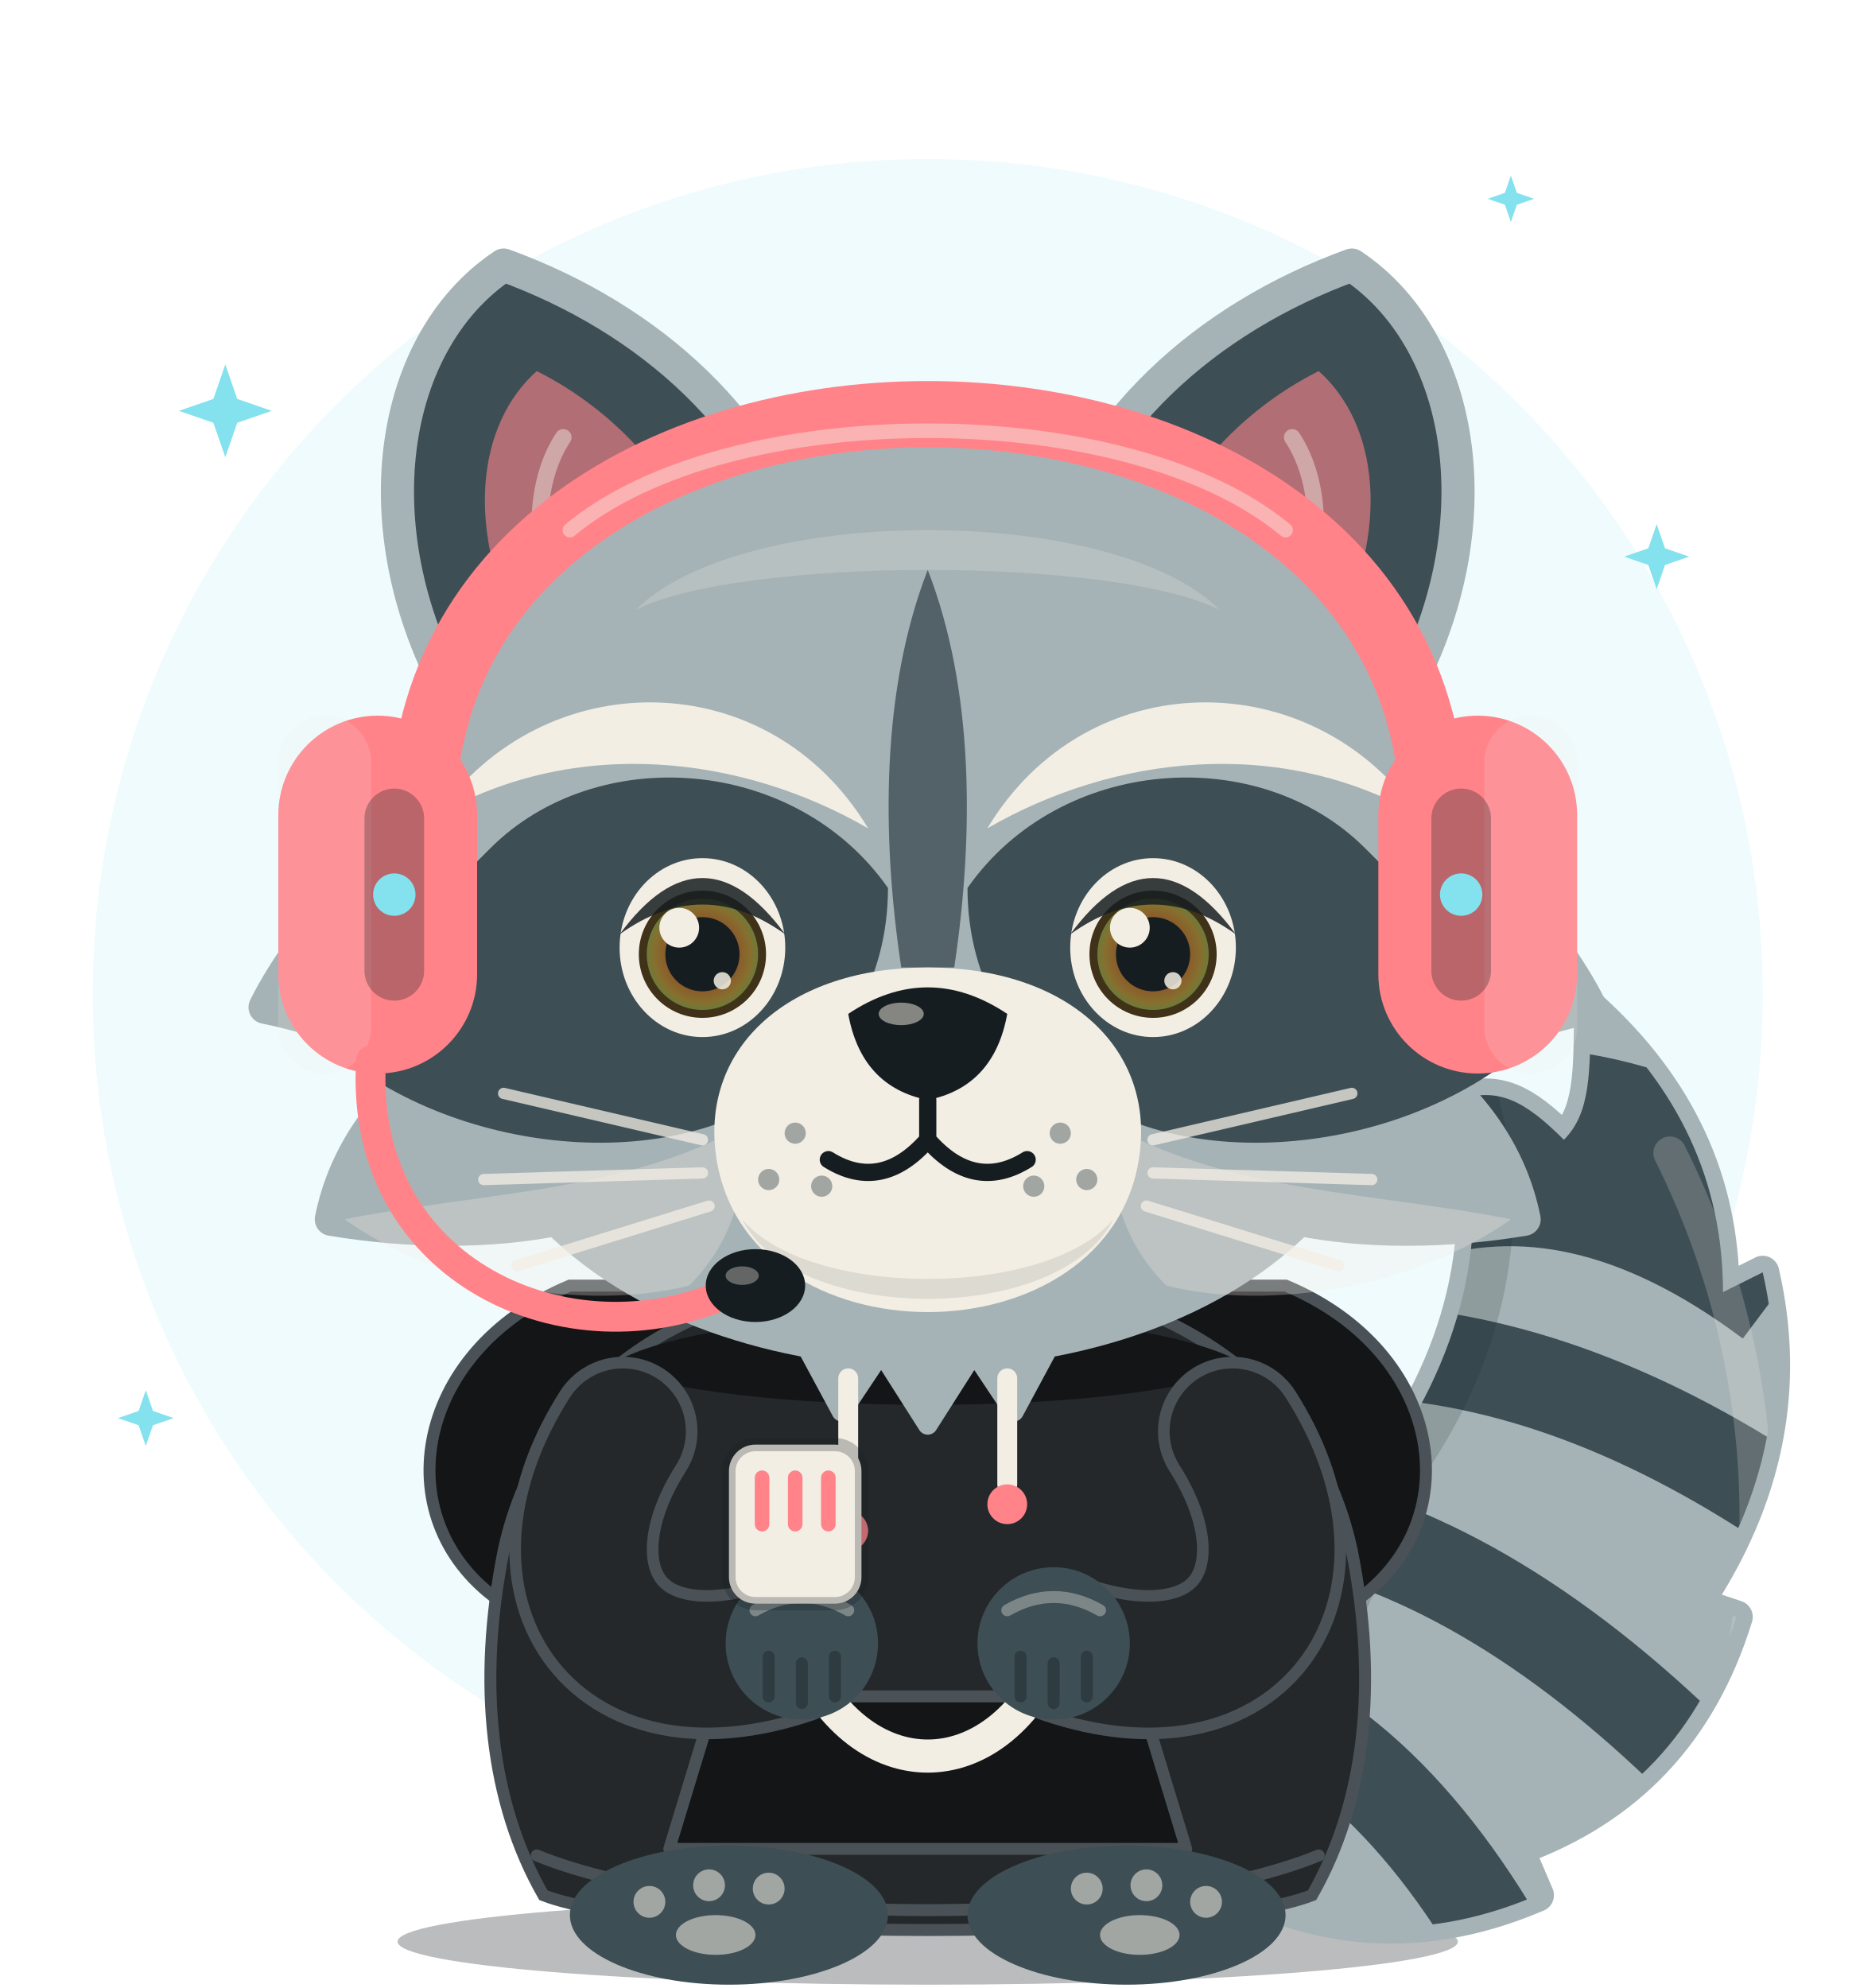
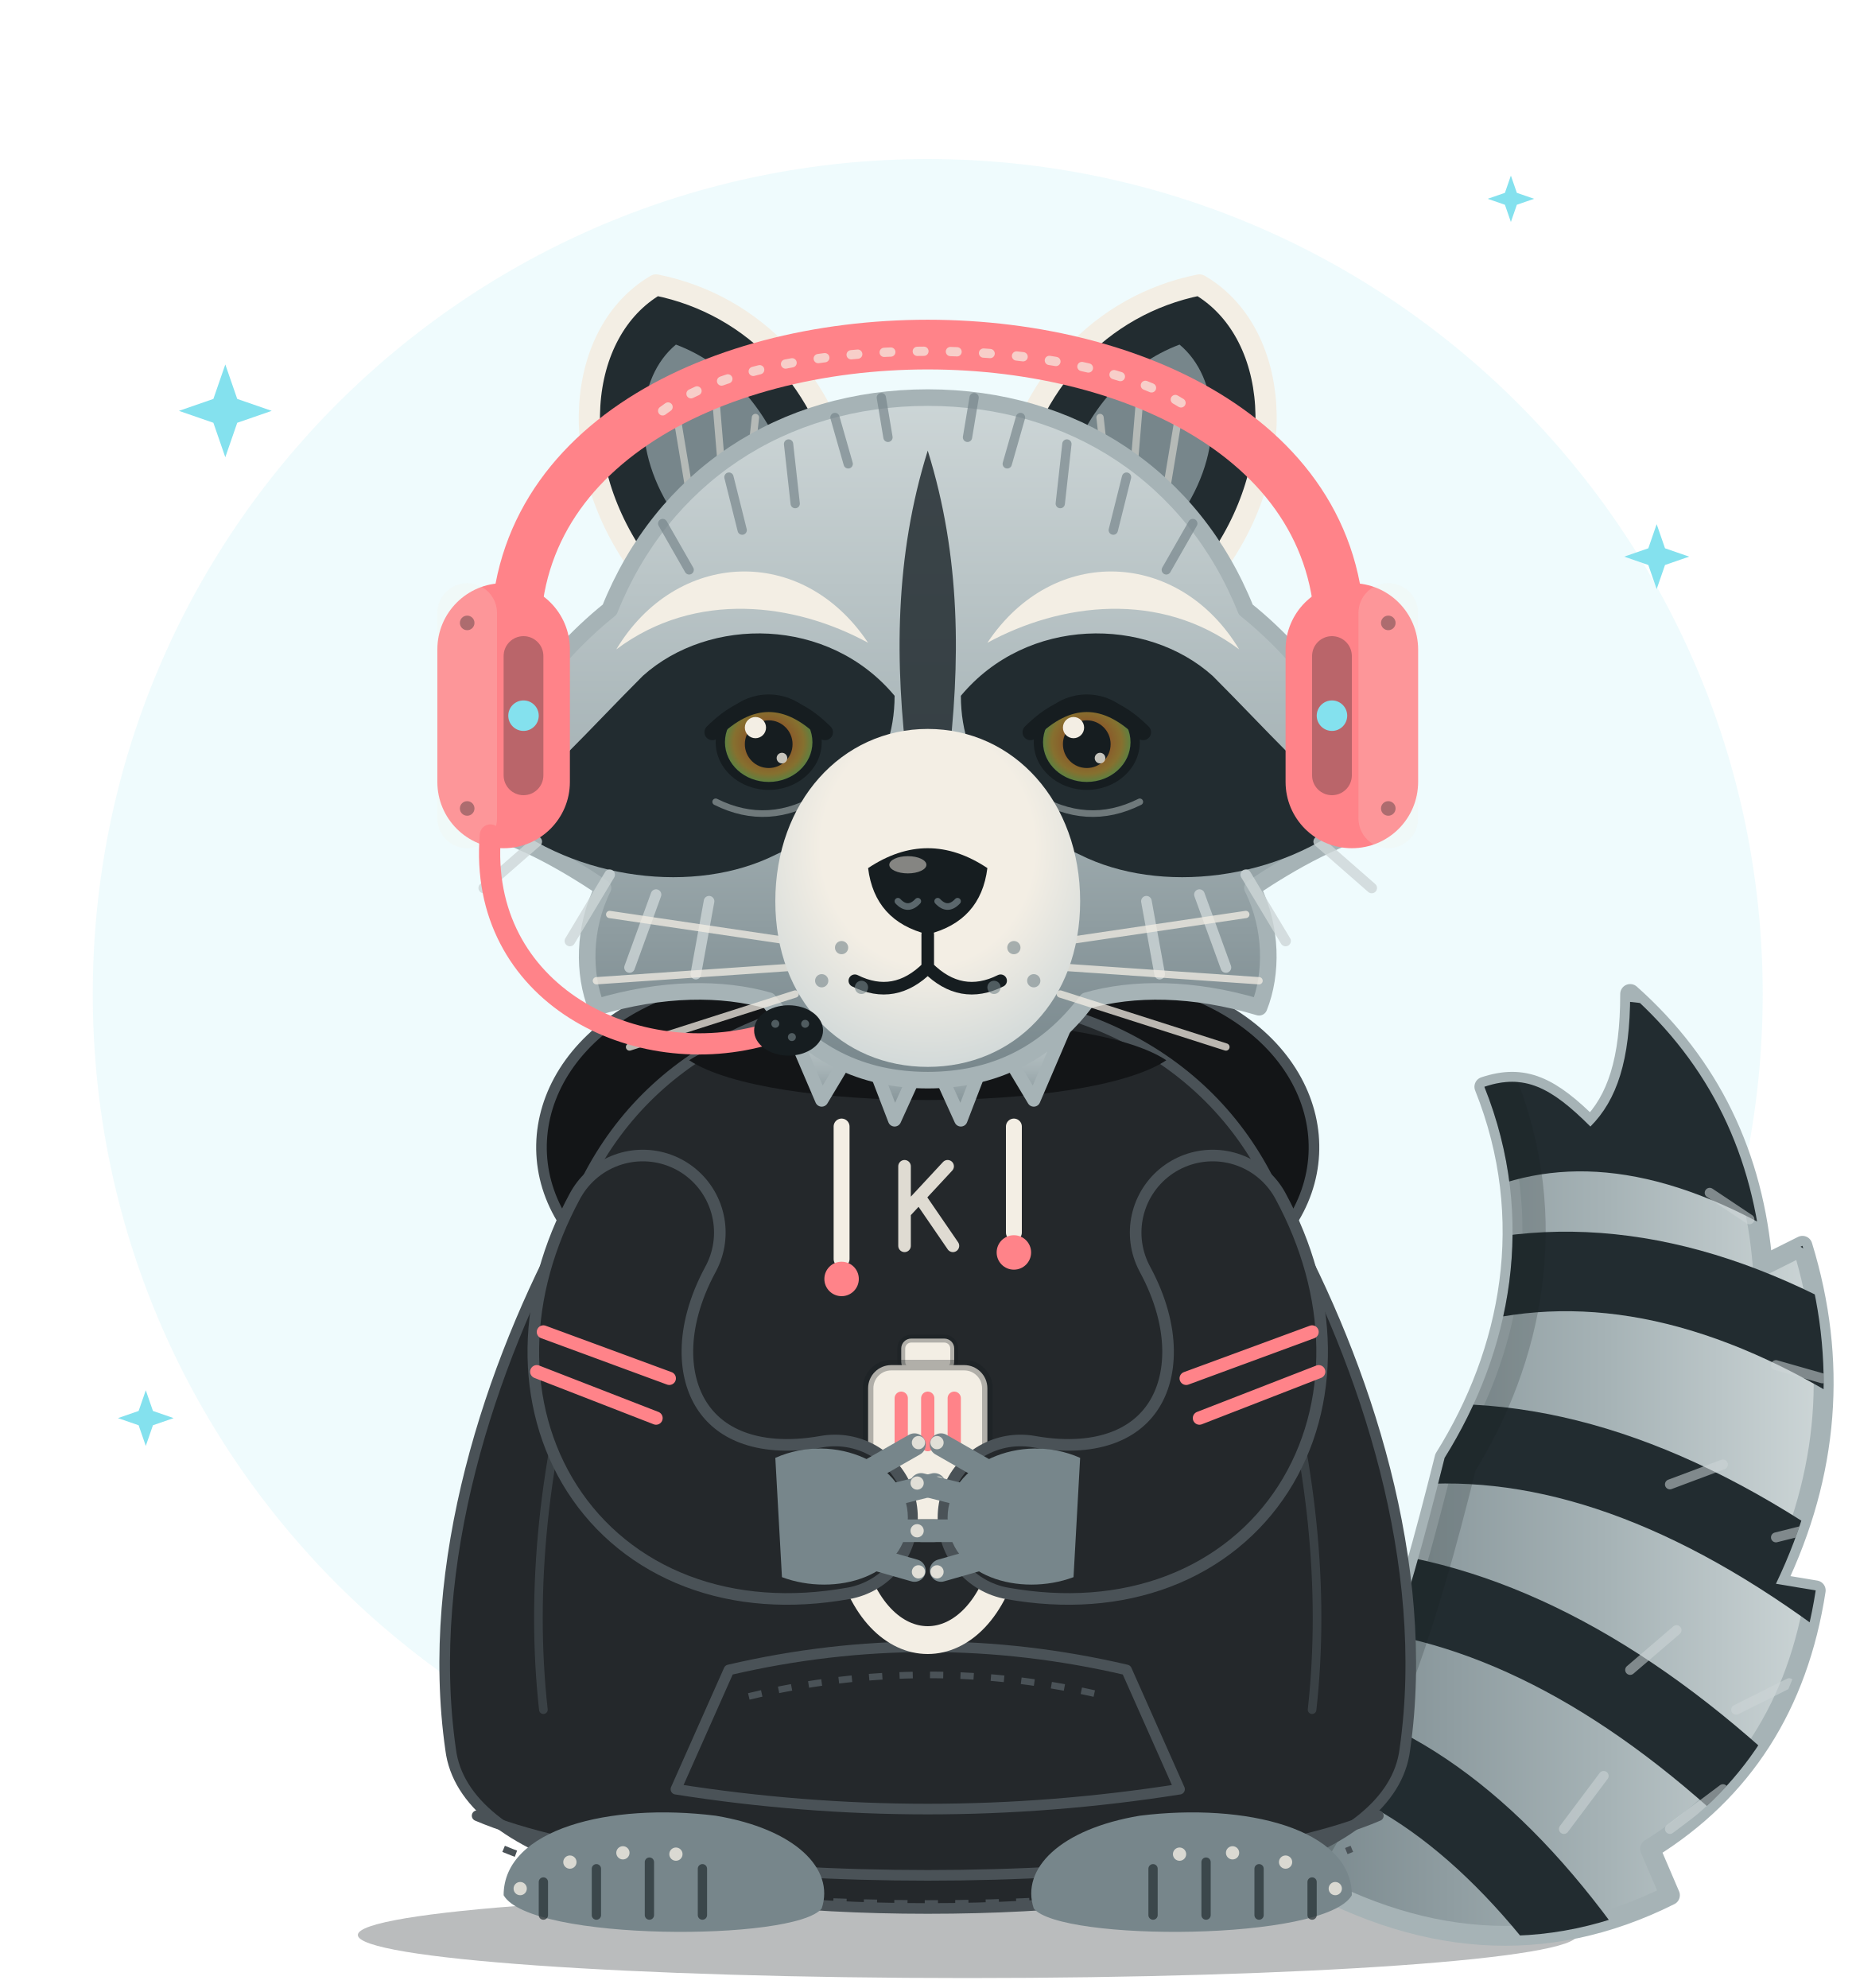
<svg xmlns="http://www.w3.org/2000/svg" viewBox="0 0 280 300">
  <defs>
+     <linearGradient id="furg" x1="0" y1="0" x2="0" y2="1">
+       <stop offset="0" style="stop-color:#cdd6d7" />
+       <stop offset=".55" style="stop-color:#a6b3b6" />
+       <stop offset="1" style="stop-color:#77868b" />
+     </linearGradient>
+     <linearGradient id="tailg" x1="0" y1="0" x2="1" y2="0">
+       <stop offset="0" style="stop-color:#77868b" />
+       <stop offset=".6" style="stop-color:#a6b3b6" />
+       <stop offset="1" style="stop-color:#cdd6d7" />
+     </linearGradient>
    <radialGradient id="iris">
-       <stop offset=".6" stop-color="#8a5a2a" />
-       <stop offset=".82" stop-color="#86702f" />
+       <stop offset=".5" stop-color="#8a5a2a" />
+       <stop offset=".8" stop-color="#86702f" />
      <stop offset="1" stop-color="#5f8040" />
+     </radialGradient>
+     <radialGradient id="muzg" cx=".5" cy=".35" r=".7">
+       <stop offset=".5" style="stop-color:#f3eee4" />
+       <stop offset="1" style="stop-color:#cdd6d7" />
    </radialGradient>
  </defs>
  <circle fill="#84e1ee" opacity=".13" cx="140" cy="150" r="126" />
  <g class="stars" fill="#84e1ee">
    <path class="star s1" transform="translate(34 62)" d="M0 -7 L1.8 -1.8 L7 0 L1.8 1.8 L0 7 L-1.8 1.8 L-7 0 L-1.8 -1.8 Z" />
    <path class="star s2" transform="translate(250 84) scale(.7)" d="M0 -7 L1.8 -1.8 L7 0 L1.8 1.8 L0 7 L-1.8 1.8 L-7 0 L-1.8 -1.8 Z" />
    <path class="star s3" transform="translate(22 214) scale(.6)" d="M0 -7 L1.8 -1.8 L7 0 L1.8 1.8 L0 7 L-1.8 1.8 L-7 0 L-1.8 -1.8 Z" />
    <path class="star s4" transform="translate(228 30) scale(.5)" d="M0 -7 L1.8 -1.8 L7 0 L1.8 1.8 L0 7 L-1.8 1.8 L-7 0 L-1.8 -1.8 Z" />
  </g>
-   <ellipse class="shadow" cx="140" cy="293" rx="80" ry="6.5" fill="#161d20" opacity=".3" />
+   <ellipse class="shadow" cx="146" cy="292" rx="92" ry="6.5" fill="#161d20" opacity=".3" />
  <g class="hop">
    <g class="tail">
      <clipPath id="tailclip">
-         <path d="M178 280 Q204 298 232 286 L229 279 Q254 270 262 244 L256 242 Q272 218 266 192 L260 195 Q260 170 240 152 C240 162 240 168 236 172 C230 166 226 164 220 166 C226 186 220 206 208 222 C200 244 192 262 178 280 Z" />
+         <path d="M194 282 Q224 300 252 286 L249 279 Q270 266 274 240 L268 239 Q280 214 272 188 L266 191 Q264 166 246 150 C246 160 244 166 240 170 C234 164 230 162 224 164 C232 184 228 204 218 220 C212 244 206 264 194 282 Z" />
      </clipPath>
-       <path d="M178 280 Q204 298 232 286 L229 279 Q254 270 262 244 L256 242 Q272 218 266 192 L260 195 Q260 170 240 152 C240 162 240 168 236 172 C230 166 226 164 220 166 C226 186 220 206 208 222 C200 244 192 262 178 280 Z" fill="#a6b3b6" stroke="#a6b3b6" stroke-width="5" stroke-linejoin="round" />
+       <path d="M194 282 Q224 300 252 286 L249 279 Q270 266 274 240 L268 239 Q280 214 272 188 L266 191 Q264 166 246 150 C246 160 244 166 240 170 C234 164 230 162 224 164 C232 184 228 204 218 220 C212 244 206 264 194 282 Z" fill="url(#tailg)" stroke="#a6b3b6" stroke-width="3" stroke-linejoin="round" />
      <g clip-path="url(#tailclip)" fill="none">
-         <g stroke="#3d4e55" stroke-width="14">
-           <path d="M182 254 Q210 262 230 300" />
-           <path d="M198 230 Q230 238 262 272" />
-           <path d="M208 204 Q240 206 274 230" />
-           <path d="M210 176 Q240 166 272 190" stroke-width="30" />
-         </g>
-         <path d="M176 282 C192 262 200 244 208 222 C220 206 226 186 220 166" stroke="#161d20" stroke-width="12" opacity=".16" />
-         <path d="M254 276 C268 250 270 210 252 174" stroke="#f3eee4" stroke-width="5" opacity=".2" stroke-linecap="round" />
+         <g stroke="#222c30" stroke-width="12">
+           <path d="M196 262 Q222 268 244 302" />
+           <path d="M206 240 Q238 244 270 276" />
+           <path d="M214 218 Q246 216 282 244" />
+           <path d="M220 194 Q250 186 284 208" />
+           <path d="M218 168 Q246 156 280 178" stroke-width="26" />
+         </g>
+         <g stroke="#cdd6d7" stroke-width="1.5" stroke-linecap="round" opacity=".55">
+           <path d="M252 276 l8 -6 M262 258 l8 -4 M268 232 l8 -2 M268 206 l7 2 M258 180 l6 4 M236 276 l6 -8 M246 252 l7 -6 M252 224 l8 -3" />
+         </g>
+         <path d="M192 284 C206 264 212 244 218 220 C228 204 232 184 224 164" stroke="#161d20" stroke-width="10" opacity=".2" />
      </g>
    </g>
    <g class="torso">
-       <path d="M86 194 C62 204 58 230 76 242 C104 220 176 220 204 242 C222 230 218 204 194 194 Z" fill="#131517" stroke="#4a5257" stroke-width="1.8" />
-       <path d="M140 192 C172 192 198 206 204 234 C208 254 206 272 198 286 C180 293 100 293 82 286 C74 272 72 254 76 234 C82 206 108 192 140 192 Z" fill="#24282b" stroke="#4a5257" stroke-width="1.8" />
-       <path d="M92 206 C108 196 172 196 188 206 C172 214 108 214 92 206 Z" fill="#131517" />
-       <path d="M108 256 L172 256 L179 279 L101 279 Z" fill="#131517" stroke="#4a5257" stroke-width="1.8" stroke-linejoin="round" />
-       <path d="M81 280 C108 291 172 291 199 280" fill="none" stroke="#4a5257" stroke-width="1.8" stroke-linecap="round" />
-       <path d="M120 200 L127 213 L133 204 L140 215 L147 204 L153 213 L160 200 Z" fill="#a6b3b6" stroke="#a6b3b6" stroke-width="3" stroke-linejoin="round" />
-       <path d="M128 208 V228 M152 208 V224" stroke="#f3eee4" stroke-width="3" stroke-linecap="round" />
-       <circle cx="128" cy="231" r="3" fill="#ff8389" />
-       <circle cx="152" cy="227" r="3" fill="#ff8389" />
-       <ellipse cx="110" cy="289" rx="24" ry="10.5" fill="#3d4e55" />
-       <g fill="#f3eee4" opacity=".55">
-         <circle cx="98" cy="287" r="2.4" />
-         <circle cx="107" cy="284.5" r="2.4" />
-         <circle cx="116" cy="285" r="2.4" />
-         <ellipse cx="108" cy="292" rx="6" ry="3" />
-       </g>
-       <g transform="translate(280 0) scale(-1 1)">
-         <g>
-           <ellipse cx="110" cy="289" rx="24" ry="10.5" fill="#3d4e55" />
-           <g fill="#f3eee4" opacity=".55">
-             <circle cx="98" cy="287" r="2.4" />
-             <circle cx="107" cy="284.5" r="2.4" />
-             <circle cx="116" cy="285" r="2.4" />
-             <ellipse cx="108" cy="292" rx="6" ry="3" />
+       <path d="M100 150 C80 158 76 178 90 190 C110 174 170 174 190 190 C204 178 200 158 180 150 Z" fill="#131517" stroke="#4a5257" stroke-width="1.6" />
+       <path d="M140 150 C166 150 186 162 194 184 C206 206 216 236 212 264 C210 280 180 288 140 288 C100 288 70 280 68 264 C64 236 74 206 86 184 C94 162 114 150 140 150 Z" fill="#24282b" stroke="#4a5257" stroke-width="1.6" />
+       <path d="M104 160 C116 152 164 152 176 160 C164 168 116 168 104 160 Z" fill="#131517" />
+       <path d="M118 152 L124 166 L130 156 L135 169 L140 158 L145 169 L150 156 L156 166 L162 152 Z" fill="url(#furg)" stroke="#a6b3b6" stroke-width="2" stroke-linejoin="round" />
+       <path d="M110 252 Q140 245 170 252 L178 270 Q140 276 102 270 Z" fill="none" stroke="#4a5257" stroke-width="1.6" stroke-linejoin="round" />
+       <path d="M72 274 C100 286 180 286 208 274" fill="none" stroke="#4a5257" stroke-width="1.6" stroke-linecap="round" />
+       <path d="M88 200 C82 220 80 240 82 258 M192 200 C198 220 200 240 198 258" fill="none" stroke="#4a5257" stroke-width="1.3" stroke-linecap="round" opacity=".6" />
+       <path d="M127 170 V190 M153 170 V186" stroke="#f3eee4" stroke-width="2.4" stroke-linecap="round" />
+       <path d="M136.5 176 V188 M136.5 183 L143 176 M139 181 L143.8 188" fill="none" stroke="#f3eee4" stroke-width="1.9" stroke-linecap="round" stroke-linejoin="round" opacity=".9" />
+       <path d="M113 256 Q140 249.5 167 256" fill="none" stroke="#4a5257" stroke-width="1" stroke-dasharray="2 2.6" />
+       <path d="M76 279 C102 290 178 290 204 279" fill="none" stroke="#4a5257" stroke-width="1" stroke-dasharray="2 2.6" />
+       <circle cx="127" cy="193" r="2.6" fill="#ff8389" />
+       <circle cx="153" cy="189" r="2.6" fill="#ff8389" />
+       <path d="M76 286 C76 276 92 272 108 274 C120 276 126 282 124 288 C120 293 80 293 76 286 Z" fill="#77868b" />
+       <path d="M82 284 V289 M90 282 V289 M98 281 V289 M106 282 V289" stroke="#222c30" stroke-width="1.4" stroke-linecap="round" opacity=".7" fill="none" />
+       <g fill="#f3eee4" opacity=".8">
+         <circle cx="78.5" cy="285" r="1" />
+         <circle cx="86" cy="281" r="1" />
+         <circle cx="94" cy="279.6" r="1" />
+         <circle cx="102" cy="279.8" r="1" />
+       </g>
+       <g transform="translate(280 0) scale(-1 1)">
+         <g>
+           <path d="M76 286 C76 276 92 272 108 274 C120 276 126 282 124 288 C120 293 80 293 76 286 Z" fill="#77868b" />
+           <path d="M82 284 V289 M90 282 V289 M98 281 V289 M106 282 V289" stroke="#222c30" stroke-width="1.4" stroke-linecap="round" opacity=".7" fill="none" />
+           <g fill="#f3eee4" opacity=".8">
+             <circle cx="78.5" cy="285" r="1" />
+             <circle cx="86" cy="281" r="1" />
+             <circle cx="94" cy="279.6" r="1" />
+             <circle cx="102" cy="279.8" r="1" />
          </g>
        </g>
      </g>
-       <path d="M121 250 C130 270 150 270 159 250" fill="none" stroke="#f3eee4" stroke-width="5" stroke-linecap="round" />
-       <path d="M94 216 C80 238 92 258 119 249" fill="none" stroke="#4a5257" stroke-width="22.5" stroke-linecap="round" />
-       <path d="M94 216 C80 238 92 258 119 249" fill="none" stroke="#24282b" stroke-width="19" stroke-linecap="round" />
-       <circle cx="121" cy="248" r="11.5" fill="#3d4e55" />
-       <path d="M114 243 Q121 239 128 243" fill="none" stroke="#f3eee4" stroke-width="1.8" stroke-linecap="round" opacity=".35" />
-       <path d="M116 250 V256 M121 251 V257 M126 250 V256" stroke="#161d20" stroke-width="1.8" stroke-linecap="round" opacity=".4" />
-       <g transform="translate(280 0) scale(-1 1)">
-         <g>
-           <path d="M94 216 C80 238 92 258 119 249" fill="none" stroke="#4a5257" stroke-width="22.5" stroke-linecap="round" />
-           <path d="M94 216 C80 238 92 258 119 249" fill="none" stroke="#24282b" stroke-width="19" stroke-linecap="round" />
-           <circle cx="121" cy="248" r="11.5" fill="#3d4e55" />
-           <path d="M114 243 Q121 239 128 243" fill="none" stroke="#f3eee4" stroke-width="1.8" stroke-linecap="round" opacity=".35" />
-           <path d="M116 250 V256 M121 251 V257 M126 250 V256" stroke="#161d20" stroke-width="1.8" stroke-linecap="round" opacity=".4" />
-         </g>
-       </g>
+       <path d="M128 234 C132 252 148 252 152 234" fill="none" stroke="#f3eee4" stroke-width="4.2" stroke-linecap="round" />
      <g class="plug">
-         <rect x="110" y="218" width="20" height="24" rx="4" fill="#f3eee4" stroke="#161d20" stroke-opacity=".25" stroke-width="2" />
-         <path d="M115 223 V230 M120 223 V230 M125 223 V230" stroke="#ff8389" stroke-width="2.2" stroke-linecap="round" />
+         <rect x="136" y="202" width="8" height="5" rx="1.5" fill="#f3eee4" stroke="#161d20" stroke-opacity=".3" stroke-width="1.2" />
+         <rect x="131" y="206" width="18" height="24" rx="3.5" fill="#f3eee4" stroke="#161d20" stroke-opacity=".3" stroke-width="1.6" />
+         <path d="M136 211 V218 M140 211 V218 M144 211 V218" stroke="#ff8389" stroke-width="2" stroke-linecap="round" />
+         <circle class="led" cx="140" cy="224" r="1.5" fill="#8cd6a4" />
+       </g>
+       <path d="M97 186 C84 210 98 234 126 229" fill="none" stroke="#4a5257" stroke-width="25" stroke-linecap="round" />
+       <path d="M97 186 C84 210 98 234 126 229" fill="none" stroke="#24282b" stroke-width="21.5" stroke-linecap="round" />
+       <path d="M117 220 C126 216 137 221 137 229 C137 238 126 241 118 238 Z" fill="#77868b" />
+       <path d="M131 222 L138 218 M133 226 L141 224 M133 231 L141 231 M131 235 L138 237" stroke="#77868b" stroke-width="3.4" stroke-linecap="round" fill="none" />
+       <g fill="#f3eee4" opacity=".85">
+         <circle cx="138.6" cy="217.7" r="1" />
+         <circle cx="141.6" cy="223.8" r="1" />
+         <circle cx="141.6" cy="231" r="1" />
+         <circle cx="138.6" cy="237.2" r="1" />
+       </g>
+       <path d="M82 201 L101 208 M81 207 L99 214" stroke="#ff8389" stroke-width="2" stroke-linecap="round" fill="none" />
+       <g transform="translate(280 0) scale(-1 1)">
+         <g>
+           <path d="M97 186 C84 210 98 234 126 229" fill="none" stroke="#4a5257" stroke-width="25" stroke-linecap="round" />
+           <path d="M97 186 C84 210 98 234 126 229" fill="none" stroke="#24282b" stroke-width="21.5" stroke-linecap="round" />
+           <path d="M117 220 C126 216 137 221 137 229 C137 238 126 241 118 238 Z" fill="#77868b" />
+           <path d="M131 222 L138 218 M133 226 L141 224 M133 231 L141 231 M131 235 L138 237" stroke="#77868b" stroke-width="3.4" stroke-linecap="round" fill="none" />
+           <g fill="#f3eee4" opacity=".85">
+             <circle cx="138.6" cy="217.7" r="1" />
+             <circle cx="141.6" cy="223.8" r="1" />
+             <circle cx="141.6" cy="231" r="1" />
+             <circle cx="138.6" cy="237.2" r="1" />
+           </g>
+           <path d="M82 201 L101 208 M81 207 L99 214" stroke="#ff8389" stroke-width="2" stroke-linecap="round" fill="none" />
+         </g>
      </g>
    </g>
    <g class="head">
      <g class="ear earL">
-         <path d="M70 108 C54 82 58 52 76 40 C98 48 116 64 122 86 Z" fill="#3d4e55" stroke="#a6b3b6" stroke-width="5" stroke-linejoin="round" />
-         <path d="M79 97 C70 80 72 64 81 56 C93 62 103 73 107 86 Z" fill="#ff8389" opacity=".6" />
-         <path d="M84 92 C80 82 81 72 85 66" fill="none" stroke="#f3eee4" stroke-width="2.5" stroke-linecap="round" opacity=".45" />
+         <path d="M97 86 C85 70 87 50 99 43 C114 46 125 58 128 74 Z" fill="#222c30" stroke="#f3eee4" stroke-width="3.2" stroke-linejoin="round" />
+         <path d="M102 78 C95 68 96 57 102 52 C110 55 116 62 119 71 Z" fill="#77868b" />
+         <path d="M104 74 L102 62 M109 72 L108 60 M113 72 L114 63" stroke="#f3eee4" stroke-width="1.1" stroke-linecap="round" opacity=".5" fill="none" />
      </g>
      <g transform="translate(280 0) scale(-1 1)">
        <g class="ear earR">
-           <path d="M70 108 C54 82 58 52 76 40 C98 48 116 64 122 86 Z" fill="#3d4e55" stroke="#a6b3b6" stroke-width="5" stroke-linejoin="round" />
-           <path d="M79 97 C70 80 72 64 81 56 C93 62 103 73 107 86 Z" fill="#ff8389" opacity=".6" />
-           <path d="M84 92 C80 82 81 72 85 66" fill="none" stroke="#f3eee4" stroke-width="2.5" stroke-linecap="round" opacity=".45" />
-         </g>
-       </g>
-       <path d="M140 68 C176 68 204 88 212 120 C222 128 234 140 240 152 C230 154 222 158 214 160 C222 166 228 174 230 184 C218 186 206 186 196 184 C182 198 160 204 140 204 C120 204 98 198 84 184 C74 186 62 186 50 184 C52 174 58 166 66 160 C58 158 50 154 40 152 C46 140 58 128 68 120 C76 88 104 68 140 68 Z" fill="#a6b3b6" stroke="#a6b3b6" stroke-width="5" stroke-linejoin="round" />
-       <path d="M96 92 C112 76 168 76 184 92 C168 84 112 84 96 92 Z" fill="#f3eee4" opacity=".22" />
-       <path d="M140 86 C133 104 133 126 136 146 L144 146 C147 126 147 104 140 86 Z" fill="#3d4e55" opacity=".8" />
-       <path d="M134 134 C120 114 90 112 74 128 C64 138 54 148 44 152 C60 172 94 178 114 167 C127 160 134 148 134 134 Z" fill="#3d4e55" />
-       <path d="M131 125 C116 100 82 100 66 123 C87 111 112 114 131 125 Z" fill="#f3eee4" />
-       <path d="M112 170 C94 180 72 180 52 184 C66 194 88 198 104 194 C110 188 113 180 112 170 Z" fill="#f3eee4" opacity=".28" />
-       <g transform="translate(280 0) scale(-1 1)">
-         <g>
-           <path d="M134 134 C120 114 90 112 74 128 C64 138 54 148 44 152 C60 172 94 178 114 167 C127 160 134 148 134 134 Z" fill="#3d4e55" />
-           <path d="M131 125 C116 100 82 100 66 123 C87 111 112 114 131 125 Z" fill="#f3eee4" />
-           <path d="M112 170 C94 180 72 180 52 184 C66 194 88 198 104 194 C110 188 113 180 112 170 Z" fill="#f3eee4" opacity=".28" />
-         </g>
-       </g>
-       <path d="M140 146 C161 146 174 158 172 174 C170 190 155 198 140 198 C125 198 110 190 108 174 C106 158 119 146 140 146 Z" fill="#f3eee4" />
-       <path d="M112 184 C122 196 158 196 168 184 C160 200 120 200 112 184 Z" fill="#161d20" opacity=".1" />
+           <path d="M97 86 C85 70 87 50 99 43 C114 46 125 58 128 74 Z" fill="#222c30" stroke="#f3eee4" stroke-width="3.2" stroke-linejoin="round" />
+           <path d="M102 78 C95 68 96 57 102 52 C110 55 116 62 119 71 Z" fill="#77868b" />
+           <path d="M104 74 L102 62 M109 72 L108 60 M113 72 L114 63" stroke="#f3eee4" stroke-width="1.1" stroke-linecap="round" opacity=".5" fill="none" />
+         </g>
+       </g>
+       <path d="M140 60 C162 60 180 72 188 92 C198 100 206 112 210 124 C202 126 195 130 189 134 C192 140 192 147 190 152 C180 149 171 149 164 151 C158 159 150 163 140 163 C130 163 122 159 116 151 C109 149 100 149 90 152 C88 147 88 140 91 134 C85 130 78 126 70 124 C74 112 82 100 92 92 C100 72 118 60 140 60 Z" fill="url(#furg)" stroke="#a6b3b6" stroke-width="2.5" stroke-linejoin="round" />
+       <path d="M140 68 C135 84 135 100 137 116 L143 116 C145 100 145 84 140 68 Z" fill="#222c30" opacity=".85" />
+       <path d="M128 70 L126 63 M152 70 L154 63 M134 66 L133 60 M146 66 L147 60" stroke="#77868b" stroke-width="1.4" stroke-linecap="round" fill="none" opacity=".7" />
+       <path d="M131 97 C121 82 102 83 93 98 C105 89 120 91 131 97 Z" fill="#f3eee4" />
+       <path d="M135 105 C125 93 107 93 97 102 C89 110 82 118 75 123 C87 133 105 135 117 129 C128 124 135 116 135 105 Z" fill="#222c30" />
+       <path d="M92 132 L86 142 M99 135 L95 146 M107 136 L105 147 M81 127 L73 134" stroke="#cdd6d7" stroke-width="1.6" stroke-linecap="round" fill="none" opacity=".8" />
+       <path d="M112 80 L110 72 M120 76 L119 67 M104 86 L100 79" stroke="#77868b" stroke-width="1.4" stroke-linecap="round" fill="none" opacity=".7" />
+       <path class="whisk" d="M119 142 L92 138 M119 146 L90 148 M120 150 L95 158" stroke="#f3eee4" stroke-width="1.1" stroke-linecap="round" fill="none" opacity=".75" />
+       <path d="M108 121 Q116 125 124 120" fill="none" stroke="#cdd6d7" stroke-width="1" stroke-linecap="round" opacity=".45" />
+       <g transform="translate(280 0) scale(-1 1)">
+         <g>
+           <path d="M131 97 C121 82 102 83 93 98 C105 89 120 91 131 97 Z" fill="#f3eee4" />
+           <path d="M135 105 C125 93 107 93 97 102 C89 110 82 118 75 123 C87 133 105 135 117 129 C128 124 135 116 135 105 Z" fill="#222c30" />
+           <path d="M92 132 L86 142 M99 135 L95 146 M107 136 L105 147 M81 127 L73 134" stroke="#cdd6d7" stroke-width="1.6" stroke-linecap="round" fill="none" opacity=".8" />
+           <path d="M112 80 L110 72 M120 76 L119 67 M104 86 L100 79" stroke="#77868b" stroke-width="1.4" stroke-linecap="round" fill="none" opacity=".7" />
+           <path class="whisk" d="M119 142 L92 138 M119 146 L90 148 M120 150 L95 158" stroke="#f3eee4" stroke-width="1.1" stroke-linecap="round" fill="none" opacity=".75" />
+           <path d="M108 121 Q116 125 124 120" fill="none" stroke="#cdd6d7" stroke-width="1" stroke-linecap="round" opacity=".45" />
+         </g>
+       </g>
+       <path d="M140 110 C153 110 163 121 163 136 C163 151 153 161 140 161 C127 161 117 151 117 136 C117 121 127 110 140 110 Z" fill="url(#muzg)" />
      <g class="eyes">
-         <ellipse cx="106" cy="143" rx="12.5" ry="13.5" fill="#f3eee4" />
-         <ellipse cx="174" cy="143" rx="12.5" ry="13.5" fill="#f3eee4" />
+         <ellipse cx="116" cy="112" rx="8" ry="7.2" fill="#161d20" />
+         <ellipse cx="116" cy="112" rx="6.6" ry="6" fill="url(#iris)" />
+         <ellipse cx="164" cy="112" rx="8" ry="7.2" fill="#161d20" />
+         <ellipse cx="164" cy="112" rx="6.6" ry="6" fill="url(#iris)" />
        <g id="ping-eyes">
-           <circle cx="106" cy="144" r="9" fill="url(#iris)" stroke="#3f3219" stroke-width="1.2" />
-           <circle cx="106" cy="144" r="5.6" fill="#161d20" />
-           <circle cx="102.5" cy="140" r="3" fill="#f3eee4" />
-           <circle cx="109" cy="148" r="1.3" fill="#f3eee4" opacity=".85" />
-           <circle cx="174" cy="144" r="9" fill="url(#iris)" stroke="#3f3219" stroke-width="1.2" />
-           <circle cx="174" cy="144" r="5.6" fill="#161d20" />
-           <circle cx="170.5" cy="140" r="3" fill="#f3eee4" />
-           <circle cx="177" cy="148" r="1.3" fill="#f3eee4" opacity=".85" />
-         </g>
-         <path d="M93.5 141 Q106 124 118.5 141 Q106 132 93.5 141Z M161.5 141 Q174 124 186.5 141 Q174 132 161.5 141Z" fill="#161d20" opacity=".85" />
-       </g>
-       <path d="M128 153 Q140 145 152 153 Q150 164 140 166 Q130 164 128 153 Z" fill="#161d20" />
-       <ellipse cx="136" cy="153" rx="3.4" ry="1.7" fill="#f3eee4" opacity=".5" />
-       <path class="mouth" d="M140 166 V172 M140 172 Q133 180 125 175 M140 172 Q147 180 155 175" stroke="#161d20" stroke-width="2.6" stroke-linecap="round" fill="none" />
-       <g fill="#3d4e55" opacity=".45">
-         <circle cx="120" cy="171" r="1.6" />
-         <circle cx="116" cy="178" r="1.6" />
-         <circle cx="124" cy="179" r="1.6" />
-         <circle cx="160" cy="171" r="1.6" />
-         <circle cx="164" cy="178" r="1.6" />
-         <circle cx="156" cy="179" r="1.6" />
-       </g>
-       <g stroke="#f3eee4" stroke-width="1.7" stroke-linecap="round" opacity=".75">
-         <path d="M106 172 L76 165 M106 177 L73 178 M107 182 L78 191" />
-         <path d="M174 172 L204 165 M174 177 L207 178 M173 182 L202 191" />
-       </g>
-       <path d="M64 130 C56 40 224 40 216 130" fill="none" stroke="#ff8389" stroke-width="10" stroke-linecap="round" />
-       <path d="M86 80 C110 60 170 60 194 80" fill="none" stroke="#f3eee4" stroke-width="2.2" stroke-linecap="round" opacity=".45" />
-       <rect x="42" y="108" width="30" height="54" rx="15" fill="#ff8389" />
-       <rect x="42" y="108" width="14" height="54" rx="7" fill="#f3eee4" opacity=".16" />
-       <rect x="55" y="119" width="9" height="32" rx="4.5" fill="#161d20" opacity=".3" />
-       <circle class="led" cx="59.5" cy="135" r="3.2" fill="#84e1ee" />
-       <g transform="translate(280 0) scale(-1 1)">
-         <g>
-           <rect x="42" y="108" width="30" height="54" rx="15" fill="#ff8389" />
-           <rect x="42" y="108" width="14" height="54" rx="7" fill="#f3eee4" opacity=".16" />
-           <rect x="55" y="119" width="9" height="32" rx="4.5" fill="#161d20" opacity=".3" />
-           <circle class="led" cx="59.5" cy="135" r="3.2" fill="#84e1ee" />
-         </g>
-       </g>
-       <path d="M56 160 C54 192 86 206 110 195" fill="none" stroke="#ff8389" stroke-width="4.5" stroke-linecap="round" />
-       <ellipse cx="114" cy="194" rx="7.5" ry="5.5" fill="#161d20" />
-       <ellipse cx="112" cy="192.5" rx="2.5" ry="1.4" fill="#f3eee4" opacity=".35" />
+           <circle cx="116" cy="112.3" r="3.6" fill="#161d20" />
+           <circle cx="114" cy="109.8" r="1.6" fill="#f3eee4" />
+           <circle cx="118" cy="114.4" r=".8" fill="#f3eee4" opacity=".8" />
+           <circle cx="164" cy="112.3" r="3.6" fill="#161d20" />
+           <circle cx="162" cy="109.8" r="1.6" fill="#f3eee4" />
+           <circle cx="166" cy="114.4" r=".8" fill="#f3eee4" opacity=".8" />
+         </g>
+         <path d="M107.5 110.5 Q116 102 124.5 110.5 M155.5 110.5 Q164 102 172.5 110.5" fill="none" stroke="#161d20" stroke-width="2.4" stroke-linecap="round" />
+       </g>
+       <g class="nose">
+         <path d="M131 131 Q140 125 149 131 Q148 139 140 141 Q132 139 131 131 Z" fill="#161d20" />
+         <ellipse cx="137" cy="130.5" rx="2.8" ry="1.3" fill="#f3eee4" opacity=".5" />
+         <path d="M135.5 136 q1.5 1.6 3 0 M141.5 136 q1.5 1.6 3 0" fill="none" stroke="#77868b" stroke-width="1" stroke-linecap="round" opacity=".7" />
+       </g>
+       <path class="mouth" d="M140 141 V146 M140 146 Q135 151 129 148 M140 146 Q145 151 151 148" stroke="#161d20" stroke-width="1.9" stroke-linecap="round" fill="none" />
+       <g fill="#77868b" opacity=".6">
+         <circle cx="127" cy="143" r="1" />
+         <circle cx="124" cy="148" r="1" />
+         <circle cx="130" cy="149" r="1" />
+         <circle cx="153" cy="143" r="1" />
+         <circle cx="156" cy="148" r="1" />
+         <circle cx="150" cy="149" r="1" />
+       </g>
+       <path d="M78 100 C72 36 208 36 202 100" fill="none" stroke="#ff8389" stroke-width="7.5" stroke-linecap="round" />
+       <path d="M100 62 C116 50 164 50 180 62" fill="none" stroke="#f3eee4" stroke-width="1.4" stroke-linecap="round" stroke-dasharray="1 4" opacity=".7" />
+       <rect x="66" y="88" width="20" height="40" rx="10" fill="#ff8389" />
+       <rect x="66" y="88" width="9" height="40" rx="4.5" fill="#f3eee4" opacity=".18" />
+       <rect x="76" y="96" width="6" height="24" rx="3" fill="#161d20" opacity=".3" />
+       <circle class="led" cx="79" cy="108" r="2.3" fill="#84e1ee" />
+       <circle cx="70.5" cy="94" r="1.1" fill="#161d20" opacity=".35" />
+       <circle cx="70.5" cy="122" r="1.1" fill="#161d20" opacity=".35" />
+       <g transform="translate(280 0) scale(-1 1)">
+         <g>
+           <rect x="66" y="88" width="20" height="40" rx="10" fill="#ff8389" />
+           <rect x="66" y="88" width="9" height="40" rx="4.5" fill="#f3eee4" opacity=".18" />
+           <rect x="76" y="96" width="6" height="24" rx="3" fill="#161d20" opacity=".3" />
+           <circle class="led" cx="79" cy="108" r="2.3" fill="#84e1ee" />
+           <circle cx="70.5" cy="94" r="1.1" fill="#161d20" opacity=".35" />
+           <circle cx="70.5" cy="122" r="1.1" fill="#161d20" opacity=".35" />
+         </g>
+       </g>
+       <path d="M74 126 C72 150 96 162 116 156" fill="none" stroke="#ff8389" stroke-width="3.2" stroke-linecap="round" />
+       <ellipse cx="119" cy="155.5" rx="5.2" ry="3.8" fill="#161d20" />
+       <g fill="#77868b" opacity=".6">
+         <circle cx="117" cy="154.5" r=".6" />
+         <circle cx="119.5" cy="156.5" r=".6" />
+         <circle cx="121.5" cy="154.5" r=".6" />
+       </g>
    </g>
  </g>
</svg>
